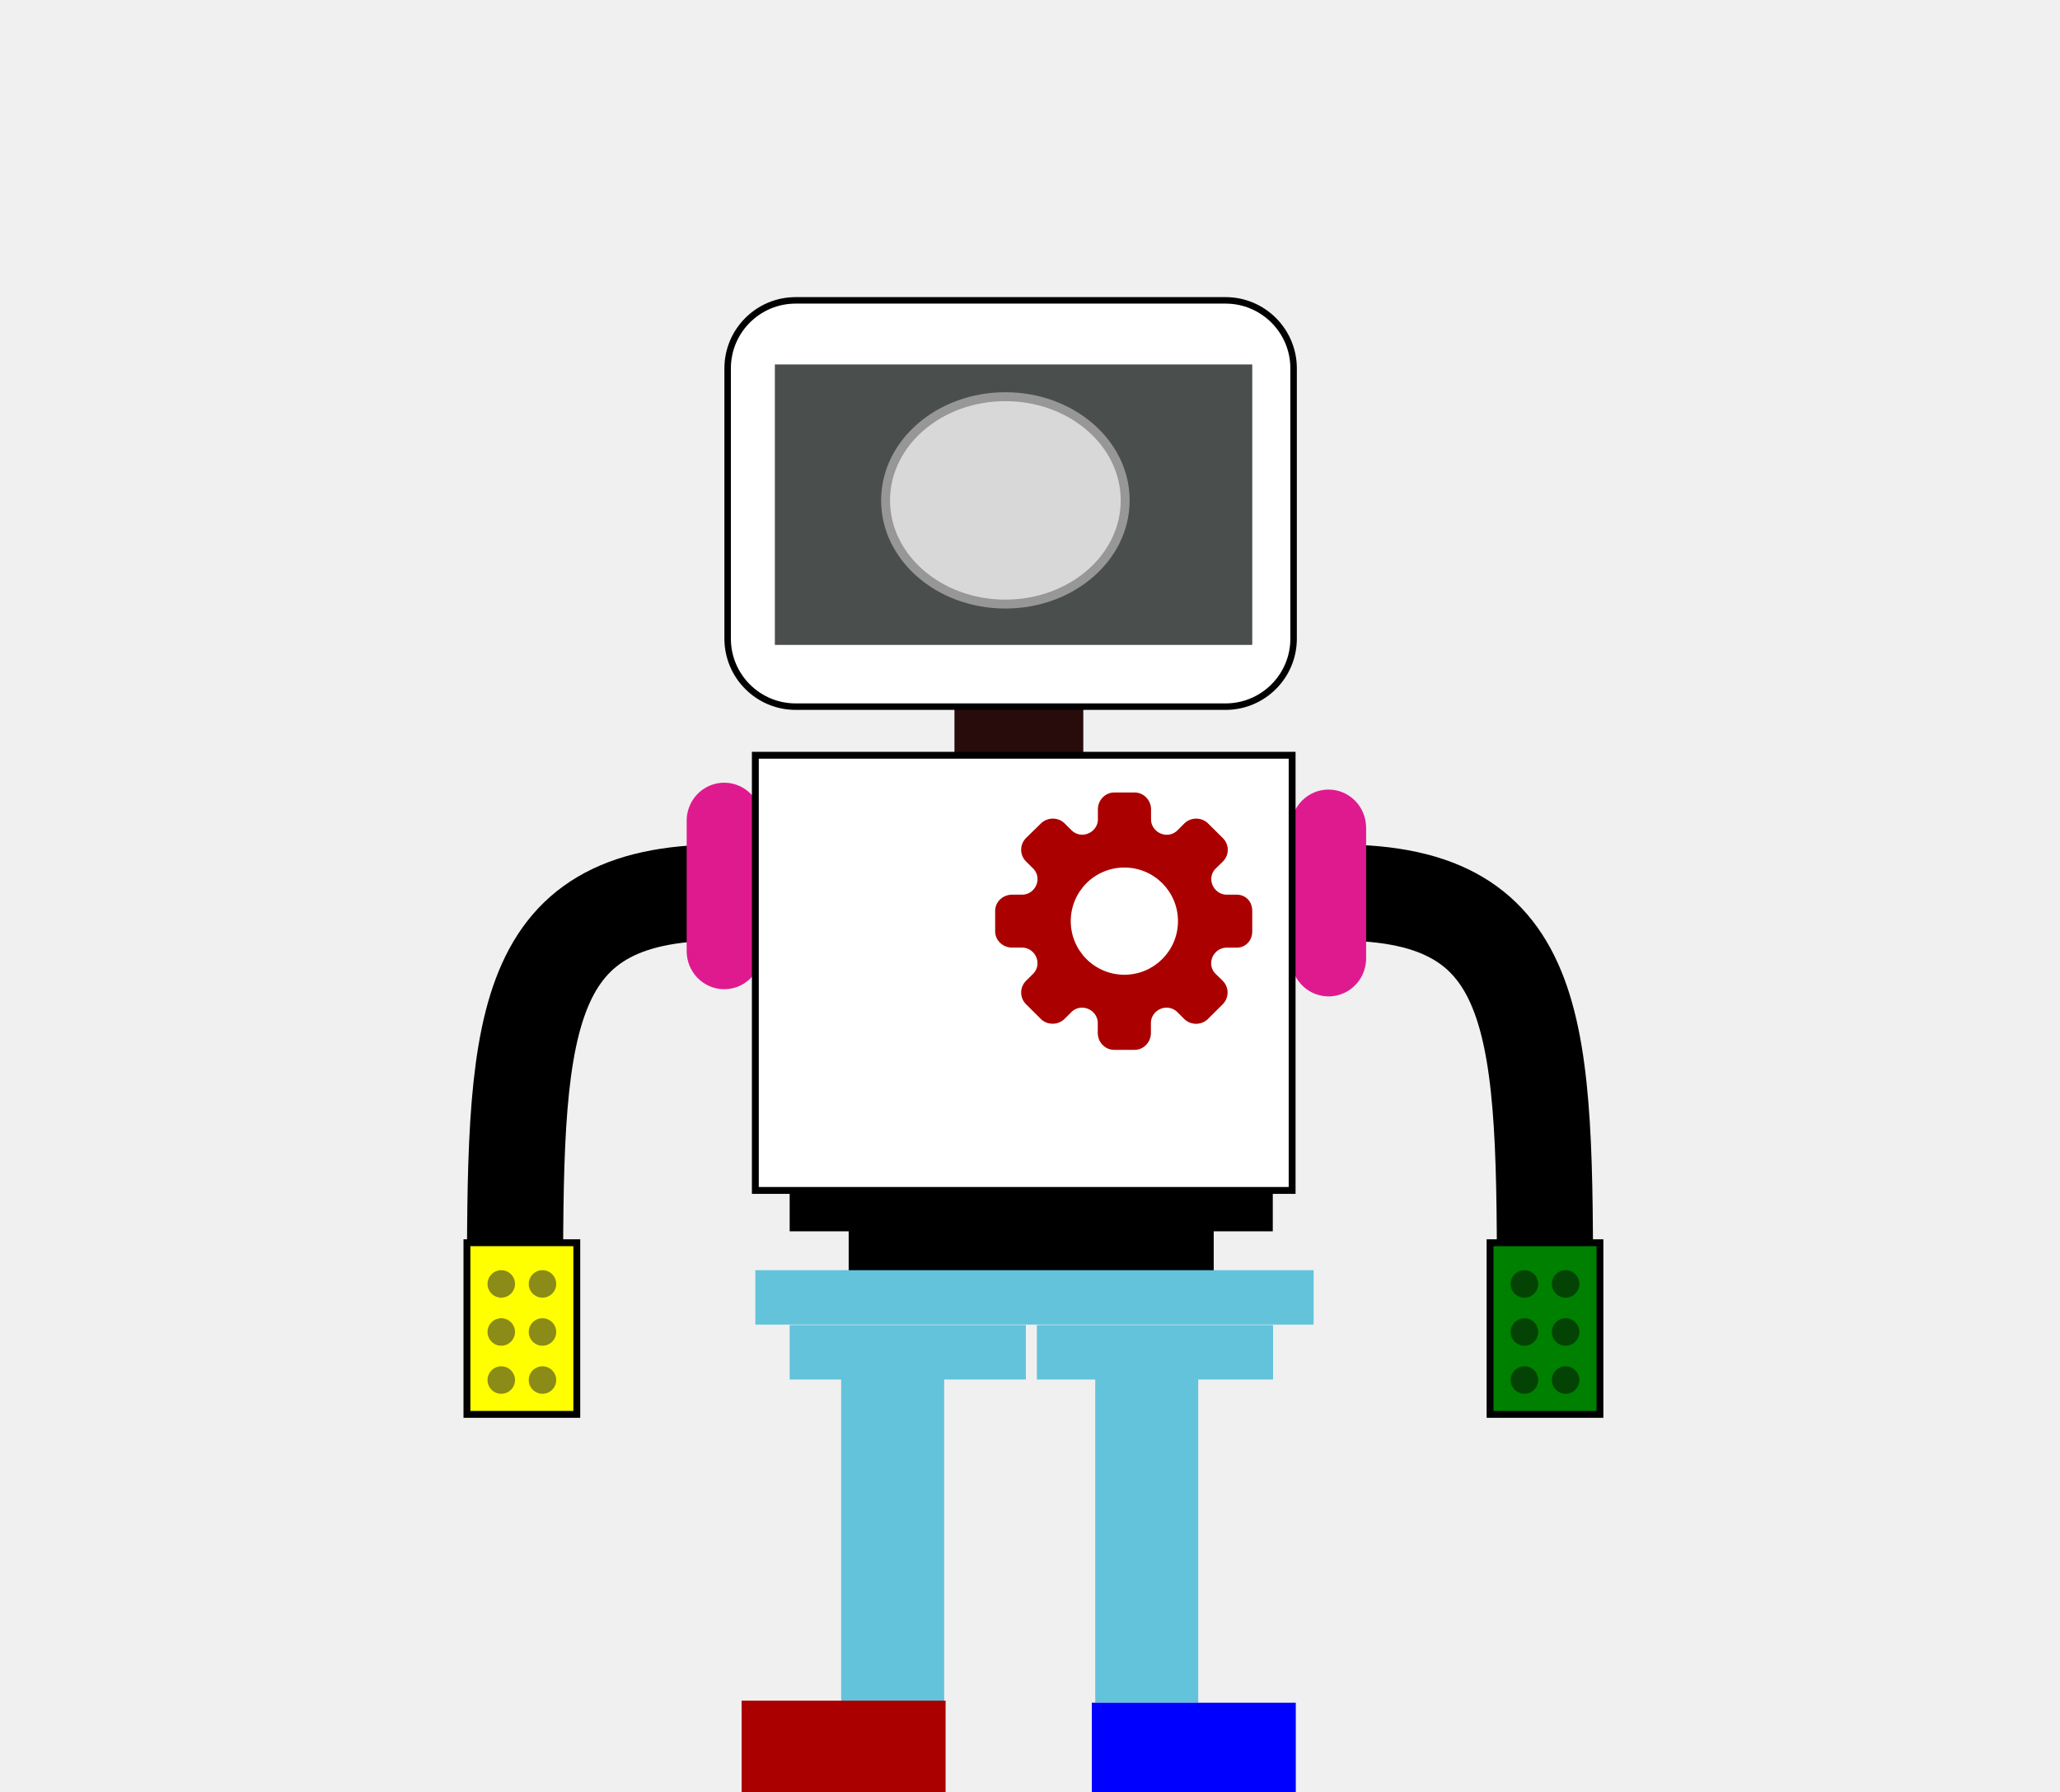
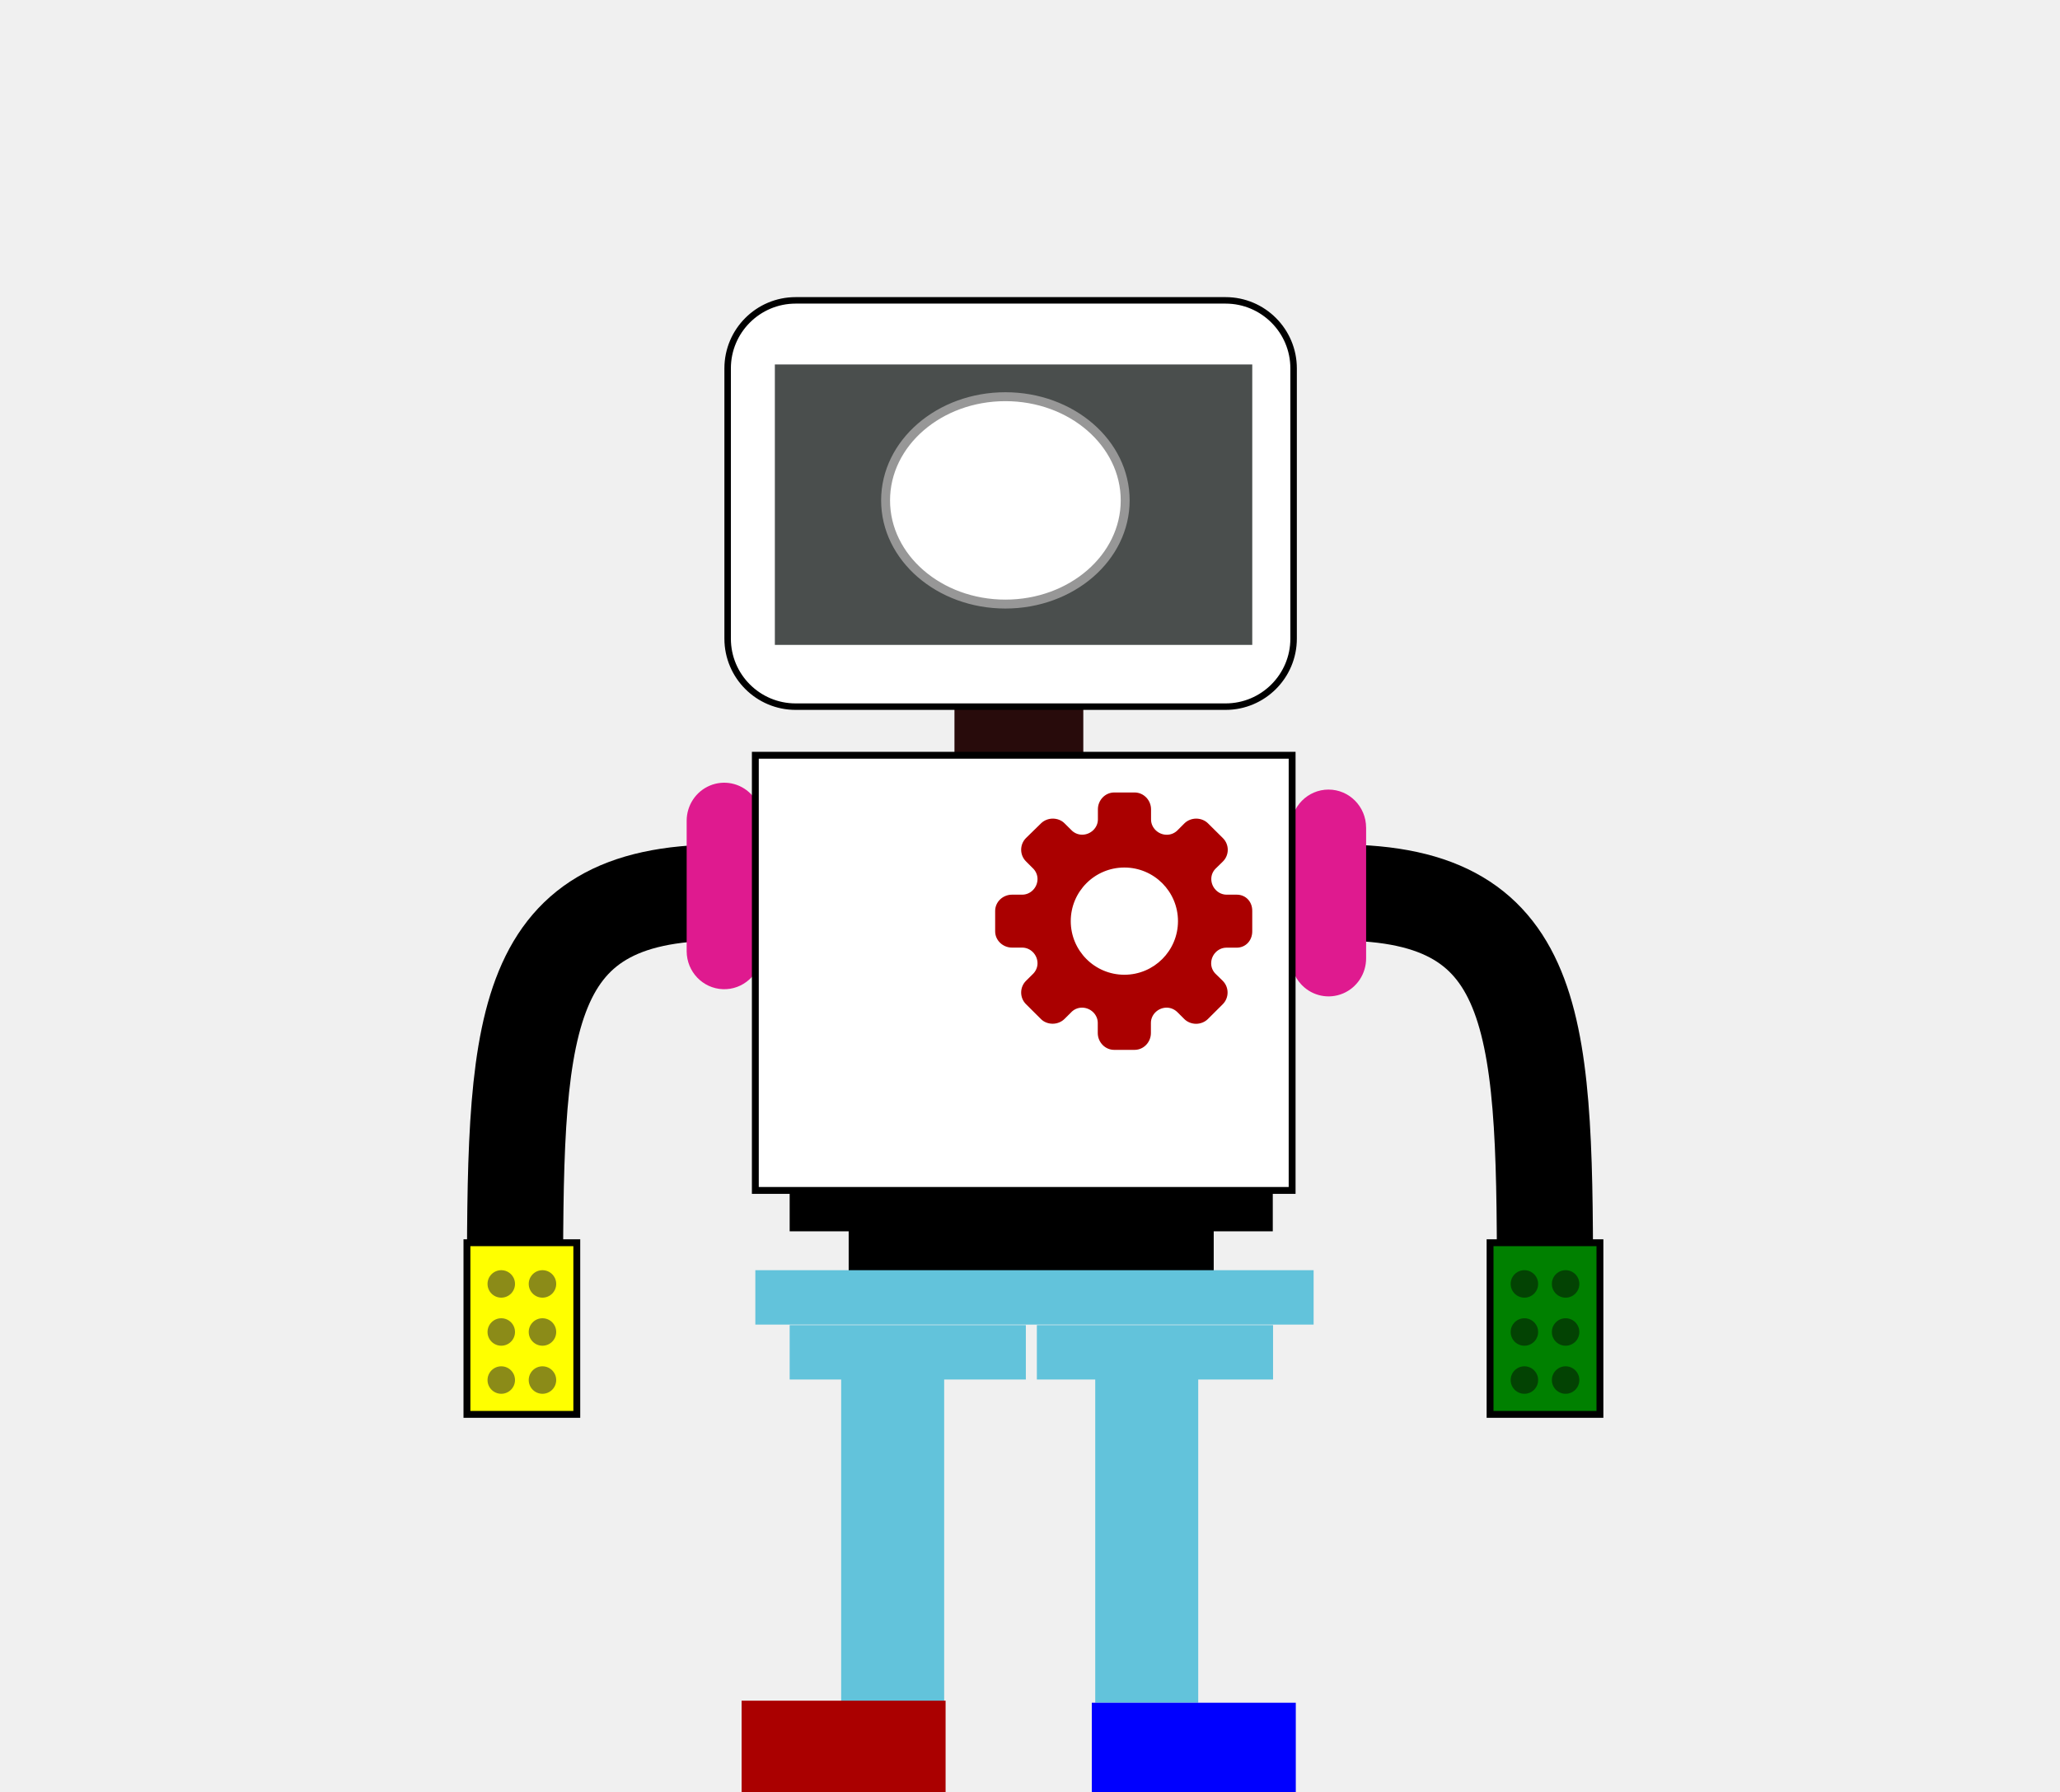
<svg xmlns="http://www.w3.org/2000/svg" width="300px" height="261px" viewBox="0 0 170 261" version="1.1" id="svg1439" xml:space="preserve">
  <defs id="defs1443" />
  <g id="robot">
    <g id="arms">
      <path id="left-arm" fill="none" stroke="black" d="M 40 130 c -30,0 -30, 20 -30, 60" stroke-width="14" />
      <g id="left-palm">
        <rect x="3" y="181" width="16px" height="25px" fill="yellow" stroke="black" />
        <circle cx="8" cy="187" r="2" fill="#8b8b18" />
        <circle cx="14" cy="187" r="2" fill="#8b8b18" />
        <circle cx="8" cy="194" r="2" fill="#8b8b18" />
        <circle cx="14" cy="194" r="2" fill="#8b8b18" />
        <circle cx="8" cy="201" r="2" fill="#8b8b18" />
        <circle cx="14" cy="201" r="2" fill="#8b8b18" />
      </g>
      <path id="right-arm" fill="none" stroke="black" d="M 130 130 c 30,0 30, 20 30, 60" stroke-width="14" />
      <g id="right-palm">
        <rect x="152" y="181" width="16px" height="25px" fill="#008000" stroke="black" />
        <circle cx="157" cy="187" r="2" fill="#034303" />
        <circle cx="163" cy="187" r="2" fill="#034303" />
        <circle cx="157" cy="194" r="2" fill="#034303" />
        <circle cx="163" cy="194" r="2" fill="#034303" />
        <circle cx="157" cy="201" r="2" fill="#034303" />
        <circle cx="163" cy="201" r="2" fill="#034303" />
      </g>
      <path d="M45.927,119.546 L45.927,138.561 C45.927,138.702 45.927,138.848 45.927,138.985 C45.686,141.944 43.19,144.185 40.263,144.072 C37.336,143.958 35.017,141.529 35,138.561 L35,119.546 C34.998,117.303 36.331,115.281 38.375,114.422 C40.419,113.564 42.773,114.039 44.337,115.625 L44.467,115.762 C45.316,116.681 45.829,117.867 45.922,119.122 C45.918,119.259 45.927,119.405 45.927,119.546 Z" fill="#df1a8f" fill-rule="nonzero" id="path10295" />
      <path d="M133.95,120.547 L133.95,139.566 C133.956,141.813 132.622,143.841 130.574,144.7 C128.525,145.56 126.167,145.08 124.604,143.487 L124.455,143.327 C123.517,142.302 122.997,140.955 123,139.557 L123,120.547 C123,117.483 125.45,115 128.473,115 C131.495,115 133.946,117.483 133.946,120.547 L133.95,120.547 Z" id="Shape" fill="#df1a8f" fill-rule="nonzero" />
    </g>
    <g id="body">
      <rect id="Rectangle-path" fill="#62c3db" fill-rule="nonzero" x="74" y="103" width="18.762" height="11.093" style="fill:#280b0b" />
      <rect stroke="black" id="rect10300" fill="#62c3db" fill-rule="nonzero" x="45" y="110" width="78.173" height="63.383" style="fill:white" />
      <path id="heart" fill="#aa0000" d="M 115.11 130.306 L 113.628 130.306 C 112.417 130.306 111.402 129.261 111.402 128.022 C 111.402 127.397 111.665 126.832 112.134 126.412 L 113.091 125.475 C 114.037 124.538 114.037 123.006 113.091 122.068 L 110.914 119.911 C 110.484 119.482 109.85 119.229 109.206 119.229 C 108.562 119.229 107.937 119.482 107.498 119.911 L 106.581 120.829 C 106.141 121.317 105.555 121.58 104.921 121.58 C 103.672 121.58 102.628 120.566 102.628 119.365 L 102.628 117.872 C 102.628 116.554 101.564 115.422 100.236 115.422 L 97.27 115.422 C 95.942 115.422 94.888 116.544 94.888 117.872 L 94.888 119.356 C 94.888 120.556 93.844 121.571 92.594 121.571 C 91.97 121.571 91.394 121.308 90.974 120.849 L 90.027 119.911 C 89.598 119.473 88.964 119.229 88.319 119.229 C 87.676 119.229 87.051 119.482 86.612 119.911 L 84.415 122.059 C 83.479 122.995 83.479 124.528 84.415 125.456 L 85.333 126.373 C 85.821 126.812 86.095 127.397 86.095 128.022 C 86.095 129.272 85.079 130.306 83.869 130.306 L 82.385 130.306 C 81.048 130.306 79.926 131.351 79.926 132.678 L 79.926 134.161 L 79.926 135.645 C 79.926 136.962 81.048 138.016 82.385 138.016 L 83.869 138.016 C 85.079 138.016 86.095 139.06 86.095 140.3 C 86.095 140.925 85.821 141.51 85.333 141.95 L 84.415 142.858 C 83.479 143.794 83.479 145.326 84.415 146.254 L 86.592 148.421 C 87.022 148.859 87.656 149.103 88.3 149.103 C 88.944 149.103 89.569 148.85 90.008 148.421 L 90.955 147.483 C 91.365 147.025 91.951 146.761 92.575 146.761 C 93.824 146.761 94.869 147.776 94.869 148.977 L 94.869 150.46 C 94.869 151.778 95.922 152.91 97.259 152.91 L 100.227 152.91 C 101.554 152.91 102.608 151.788 102.608 150.46 L 102.608 148.977 C 102.608 147.776 103.652 146.761 104.902 146.761 C 105.527 146.761 106.112 147.034 106.561 147.513 L 107.479 148.43 C 107.917 148.859 108.542 149.113 109.187 149.113 C 109.83 149.113 110.455 148.859 110.895 148.43 L 113.071 146.264 C 114.008 145.326 114.008 143.794 113.071 142.858 L 112.114 141.92 C 111.646 141.501 111.383 140.925 111.383 140.31 C 111.383 139.06 112.397 138.026 113.607 138.026 L 115.091 138.026 C 116.419 138.026 117.366 136.982 117.366 135.654 L 117.366 134.161 L 117.366 132.678 C 117.385 131.351 116.438 130.306 115.11 130.306 Z M 106.551 134.161 C 106.551 138.465 103.067 141.969 98.743 141.969 C 94.419 141.969 90.935 138.465 90.935 134.161 C 90.935 129.857 94.419 126.353 98.743 126.353 C 103.067 126.353 106.551 129.857 106.551 134.161 Z" style="" />
    </g>
    <g id="head">
      <rect stroke="black" id="rect10305" fill="#62c3db" fill-rule="nonzero" x="40.967" y="43.747" width="82.422" height="59.174" rx="9.909" style="fill:white;stroke-width:0.944" />
      <rect id="Rectangle" fill="#4a4e4d" x="47.843" y="53.083" width="69.525" height="40.845" style="stroke-width:0.944" />
-       <ellipse id="eye-1" stroke="#979797" fill="#d8d8d8" cx="81.415" cy="72.88" rx="17.447" ry="15.102" style="stroke-width:1.299" />
-       <g id="antenna" />
+       <ellipse id="eye-1" stroke="#979797" fill="white" cx="81.415" cy="72.88" rx="17.447" ry="15.102" style="stroke-width:1.299" />
    </g>
    <g id="hips">
      <polygon id="polygon10316" fill="black" fill-rule="nonzero" points="120.357 179.338 111.755 179.338 111.755 185.677 58.593 185.677 58.593 179.338 50 179.338 50 173 120.357 173" />
      <rect id="rect10318" fill="#62c3db" fill-rule="nonzero" x="45" y="185" width="81.303" height="7.922" />
      <rect id="rect10320" fill="#62c3db" fill-rule="nonzero" x="50" y="193" width="34.395" height="7.922" />
      <rect id="rect10322" fill="#62c3db" fill-rule="nonzero" x="86" y="193" width="34.395" height="7.922" />
    </g>
    <g id="legs">
      <path id="right-leg" stroke="#62c3db" stroke-width="15px" fill="none" d="M 102 200 l0,0 0,48" />
      <path id="left-leg" fill="none" stroke="#62c3db" stroke-width="15px" d="M 65 200 l0,0 0, 48" />
    </g>
    <g id="feet" transform="matrix(1,0,0,1.345596,0,-85.70775)">
      <rect id="left-foot" fill="#F6CD61" fill-rule="nonzero" x="43" y="247.777" width="29.708" height="10.03" style="fill:#aa0000;stroke-width:0.951" />
      <rect id="right-foot" fill="#F6CD61" fill-rule="nonzero" x="94" y="248" width="29.708" height="10.03" style="fill:#0000ff;stroke-width:0.951" />
    </g>
  </g>
</svg>
